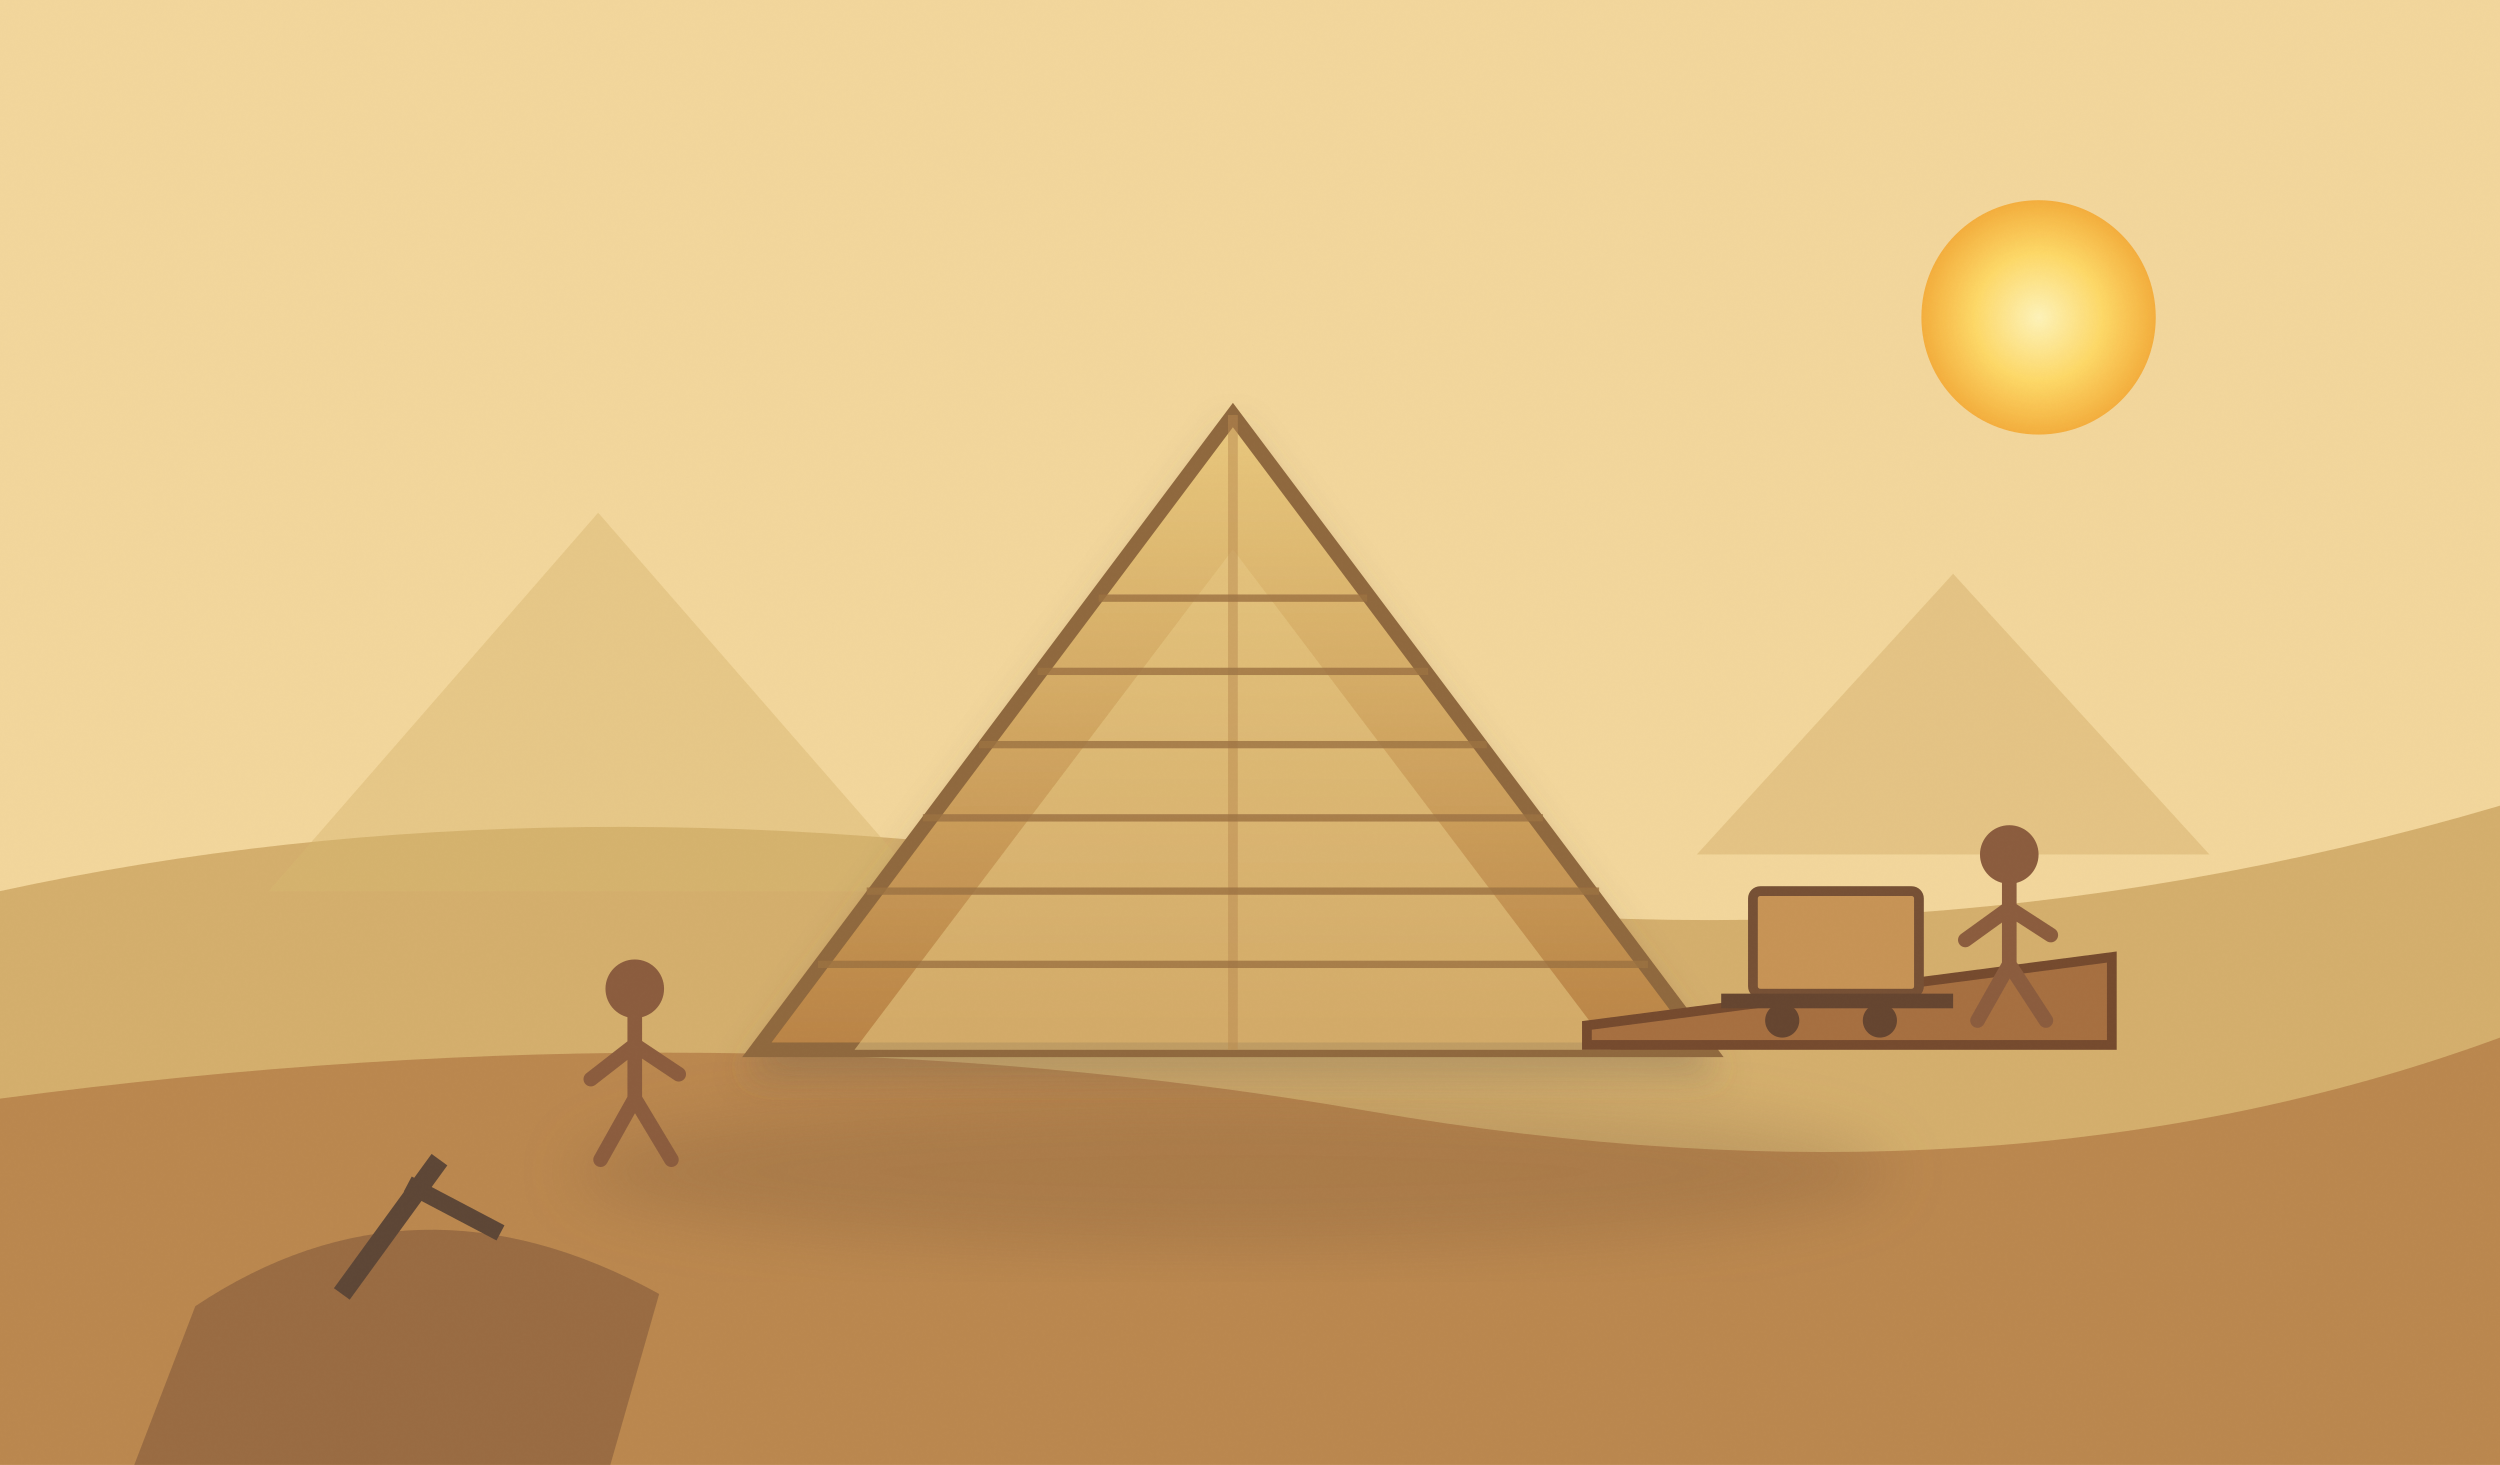
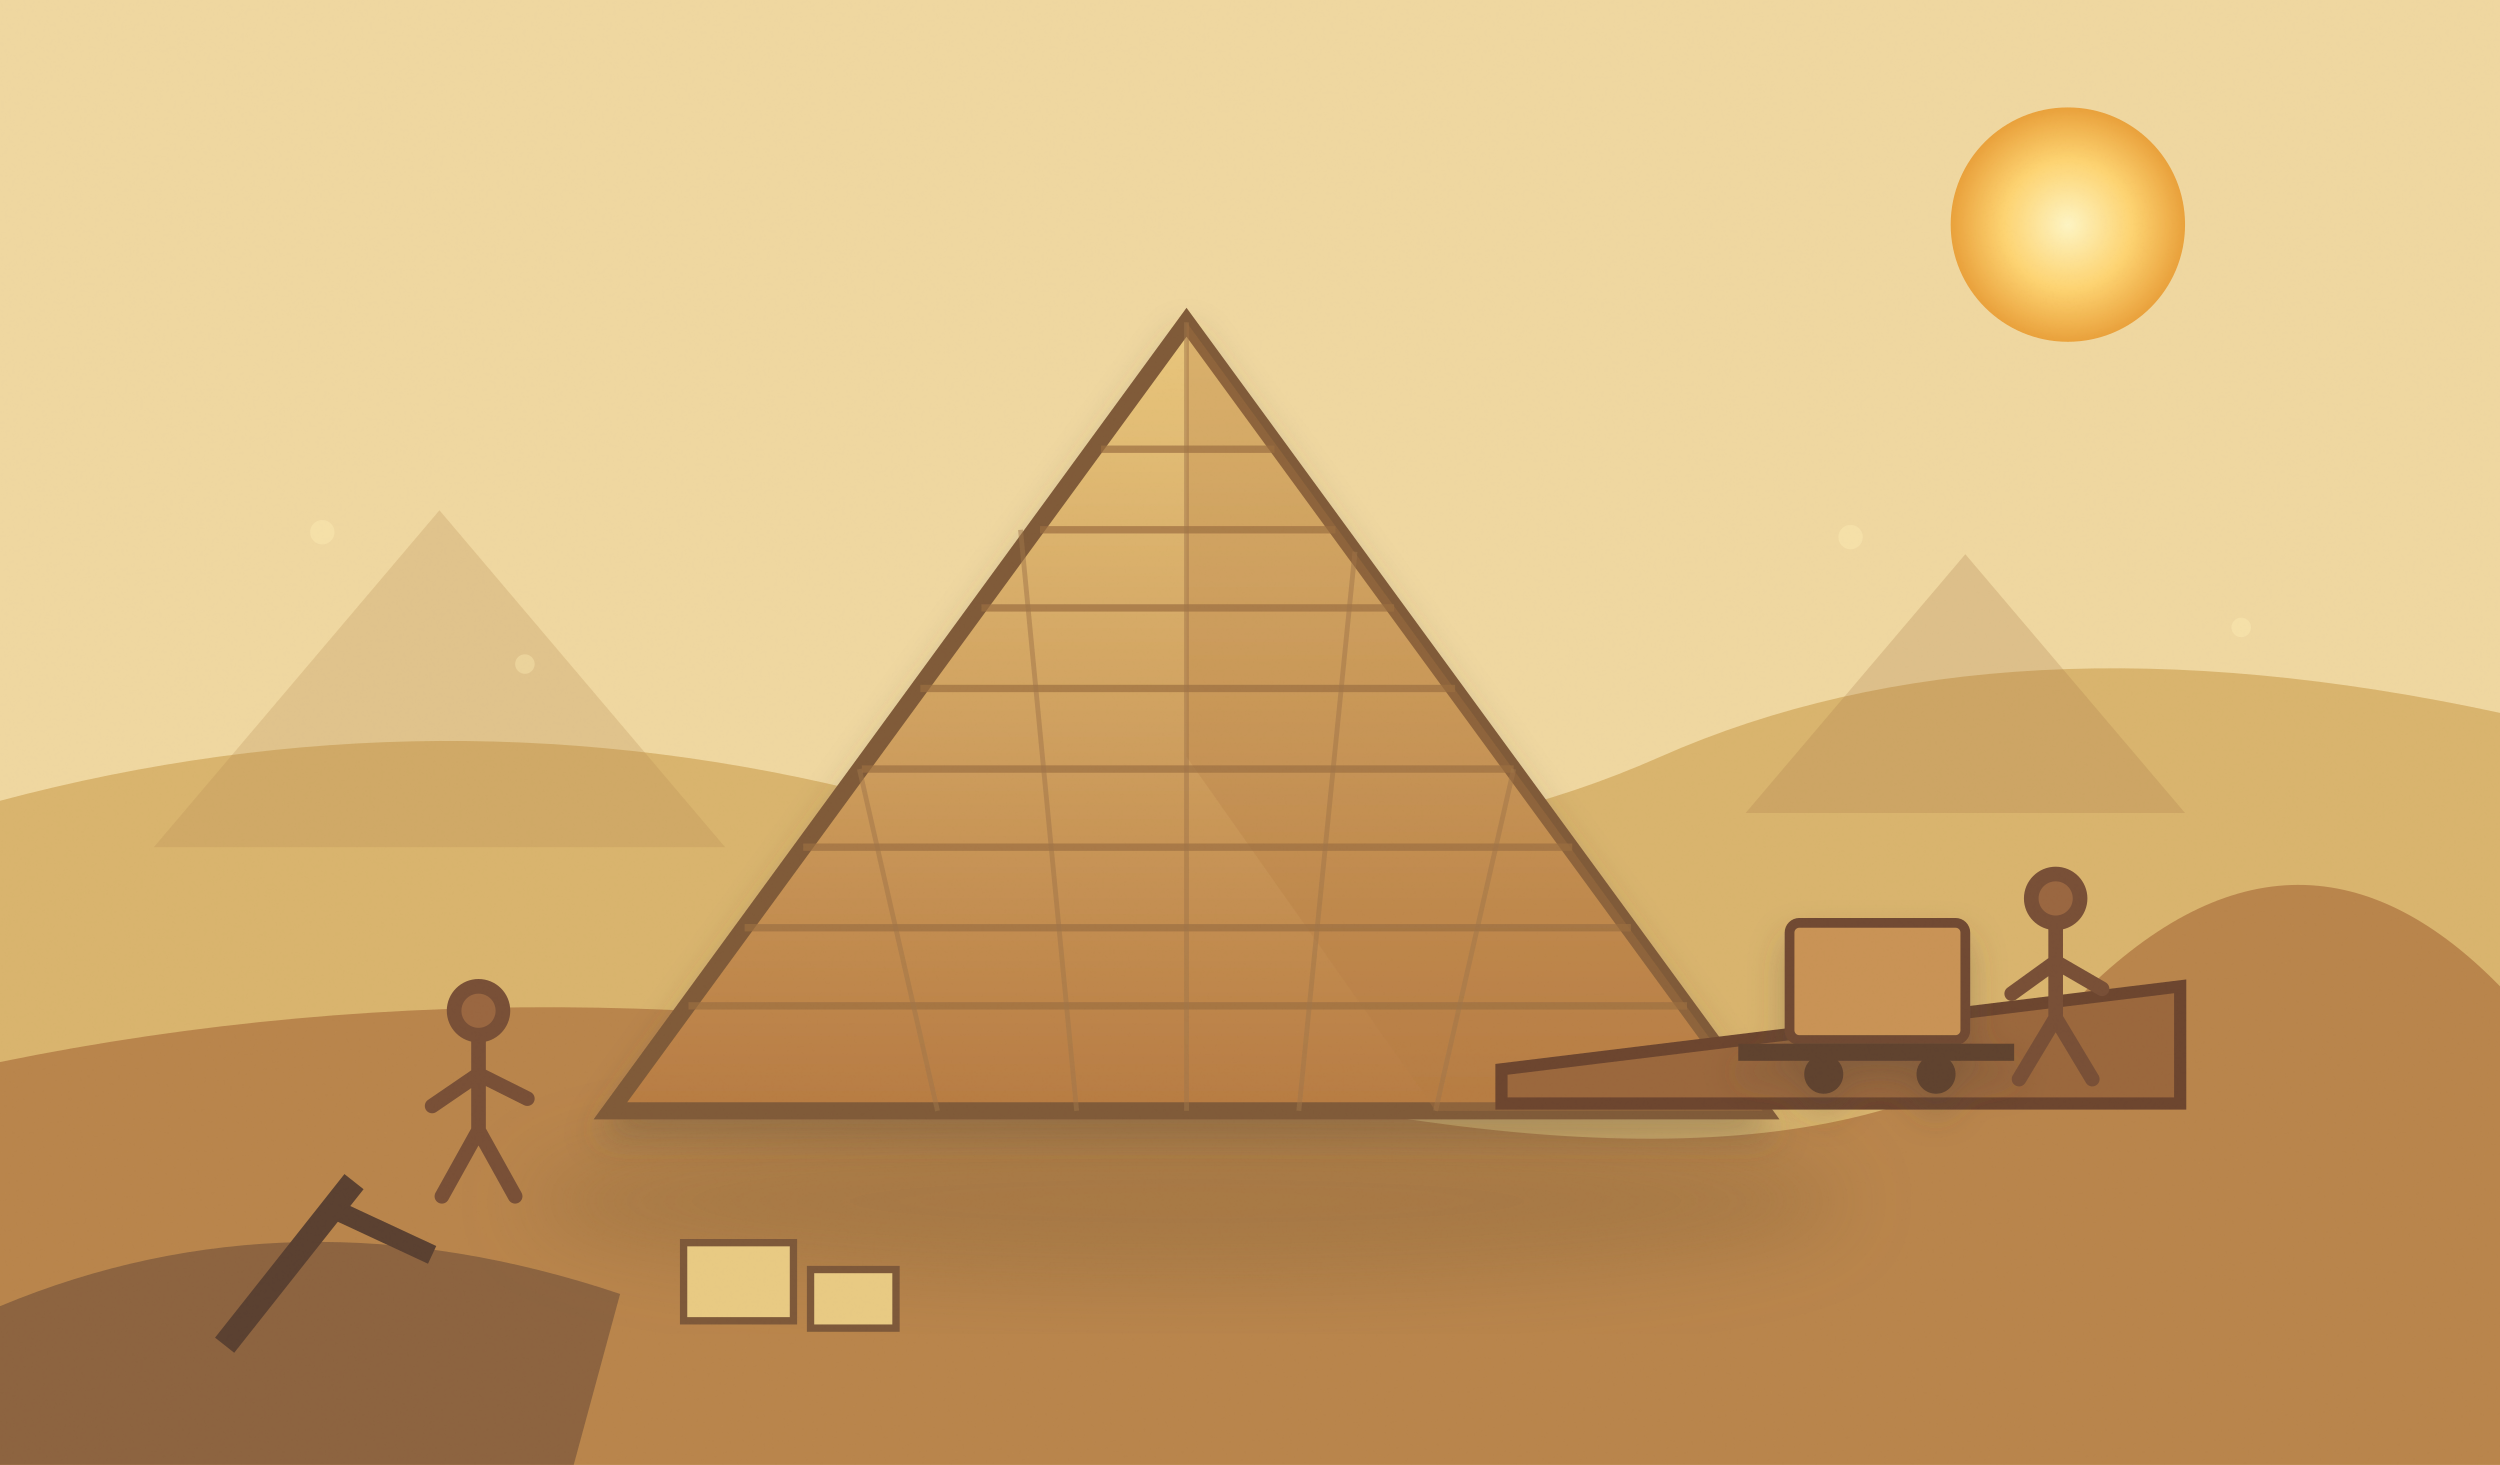
<svg xmlns="http://www.w3.org/2000/svg" width="1024" height="600" viewBox="0 0 1024 600">
  <defs>
-     <filter id="soft" x="-20%" y="-20%" width="140%" height="140%">
-       <feGaussianBlur stdDeviation="12" />
-     </filter>
-     <filter id="shadow" x="-30%" y="-30%" width="160%" height="160%">
-       <feGaussianBlur in="SourceAlpha" stdDeviation="7" result="blur" />
-       <feOffset dy="8" result="off" />
-       <feColorMatrix in="off" type="matrix" values="0 0 0 0 0.12  0 0 0 0 0.09  0 0 0 0 0.07  0 0 0 .28 0" />
+     <filter id="shadow" x="-30%" y="-30%" width="160%" height="170%">
+       <feGaussianBlur in="SourceAlpha" stdDeviation="7" result="b" />
+       <feOffset dy="8" result="o" />
+       <feColorMatrix in="o" type="matrix" values="0 0 0 0 .08 0 0 0 0 .06 0 0 0 0 .04 0 0 0 .30 0" />
      <feBlend in="SourceGraphic" />
    </filter>
-     <filter id="grain" x="0" y="0" width="100%" height="100%">
-       <feTurbulence baseFrequency="0.72" numOctaves="2" seed="7" type="fractalNoise" result="n" />
-       <feColorMatrix in="n" type="saturate" values="0" />
+     <filter id="soft" x="-30%" y="-30%" width="160%" height="160%">
+       <feGaussianBlur stdDeviation="16" />
+     </filter>
+     <filter id="grain">
+       <feTurbulence type="fractalNoise" baseFrequency=".65" numOctaves="2" seed="11" />
+       <feColorMatrix type="saturate" values="0" />
      <feComponentTransfer>
-         <feFuncA type="table" tableValues="0 0.045" />
+         <feFuncA type="table" tableValues="0 .035" />
      </feComponentTransfer>
    </filter>
-     <radialGradient id="sun" cx="50%" cy="50%">
-       <stop offset="0" stop-color="#fff7bd" />
-       <stop offset=".55" stop-color="#ffd85d" />
-       <stop offset="1" stop-color="#f4a62c" />
+     <linearGradient id="sky" x1="0" y1="0" x2="0" y2="1">
+       <stop stop-color="#bce8e5" />
+       <stop offset=".55" stop-color="#f3e2a9" />
+       <stop offset="1" stop-color="#edbe75" />
+     </linearGradient>
+     <linearGradient id="wood" x1="0" x2="1">
+       <stop stop-color="#80502f" />
+       <stop offset=".35" stop-color="#b97943" />
+       <stop offset=".7" stop-color="#9c6138" />
+       <stop offset="1" stop-color="#70432a" />
+     </linearGradient>
+     <linearGradient id="paper" x1="0" y1="0" x2="0" y2="1">
+       <stop stop-color="#fff9e8" />
+       <stop offset="1" stop-color="#ead6a9" />
+     </linearGradient>
+     <radialGradient id="sun">
+       <stop stop-color="#fff8c7" />
+       <stop offset=".55" stop-color="#ffd36a" />
+       <stop offset="1" stop-color="#e99a2d" />
    </radialGradient>
-     <linearGradient id="stone" x1="0" x2="0" y1="0" y2="1">
-       <stop offset="0" stop-color="#e9c87d" />
-       <stop offset="1" stop-color="#b98345" />
+     <linearGradient id="sand" x1="0" y1="0" x2="0" y2="1">
+       <stop stop-color="#e9c77c" />
+       <stop offset="1" stop-color="#b77b42" />
    </linearGradient>
  </defs>
-   <rect width="1024" height="600" fill="#f2d69b" />
-   <circle cx="835" cy="130" r="48" fill="url(#sun)" opacity=".85" />
-   <path d="M0 365 Q230 315 500 360 T1024 330 L1024 600 L0 600Z" fill="#d4ae6c" />
-   <path d="M0 450 Q300 410 560 455 T1024 425 L1024 600 L0 600Z" fill="#ba874e" />
-   <g opacity=".45">
-     <path d="M110 365 L245 210 L380 365Z" fill="#d8b56e" />
-     <path d="M695 350 L800 235 L905 350Z" fill="#d3ad68" />
+   <rect width="1024" height="600" fill="#efd7a0" />
+   <circle cx="847" cy="92" r="48" fill="url(#sun)" opacity=".88" />
+   <path d="M0 328Q180 280 360 326T680 310T1024 292V600H0Z" fill="#d9b46d" />
+   <path d="M0 435Q240 386 500 444T850 410T1024 404V600H0Z" fill="#b9854b" />
+   <g opacity=".26">
+     <path d="M63 347L180 209L297 347Z" fill="#b78b52" />
+     <path d="M715 333L805 227L895 333Z" fill="#aa7c49" />
  </g>
-   <ellipse cx="505" cy="480" rx="270" ry="32" fill="#6b4a31" opacity=".20" filter="url(#soft)" />
+   <ellipse cx="486" cy="492" rx="270" ry="34" fill="#604429" opacity=".20" filter="url(#soft)" />
  <g filter="url(#shadow)">
-     <path d="M310 430 L505 170 L700 430Z" fill="url(#stone)" stroke="#8f673c" stroke-width="6" />
-     <path d="M350 430 L505 225 L660 430Z" fill="#e7c983" opacity=".55" />
-     <path d="M505 170 L505 430" stroke="#b98a4f" stroke-width="4" opacity=".5" />
-     <g stroke="#9b7041" stroke-width="3" opacity=".8">
-       <path d="M335 395 H675 M355 365 H655 M378 335 H632 M401 305 H609 M425 275 H585 M450 245 H560" />
+     <path d="M250 455L486 132L722 455Z" fill="url(#sand)" stroke="#805a37" stroke-width="7" />
+     <path d="M486 132L722 455H588L486 310Z" fill="#b57b42" opacity=".28" />
+     <g stroke="#9b6d40" stroke-width="3" opacity=".7">
+       <path d="M282 412H691M305 380H668M329 347H644M353 315H620M377 282H596M402 249H571M426 217H547M451 184H522" />
+     </g>
+     <g stroke="#9f7448" stroke-width="2" opacity=".5">
+       <path d="M352 315L384 455M418 217L441 455M486 132V455M555 226L532 455M620 315L588 455" />
    </g>
  </g>
-   <path d="M650 428 L865 428 L865 392 L650 420Z" fill="#a66f40" stroke="#754a2d" stroke-width="4" />
-   <rect x="718" y="365" width="68" height="42" rx="3" fill="#c79355" stroke="#765034" stroke-width="4" />
-   <path d="M705 410 H800" stroke="#65452f" stroke-width="6" />
-   <g fill="#65452f">
-     <circle cx="730" cy="418" r="7" />
-     <circle cx="770" cy="418" r="7" />
+   <path d="M615 452L893 452L893 404L615 438Z" fill="#9b673c" stroke="#6c452e" stroke-width="5" />
+   <g filter="url(#shadow)">
+     <rect x="733" y="378" width="72" height="48" rx="4" fill="#c99355" stroke="#704a31" stroke-width="4" />
+     <path d="M712 431H825" stroke="#5f432f" stroke-width="7" />
+     <circle cx="747" cy="440" r="8" fill="#5f432f" />
+     <circle cx="793" cy="440" r="8" fill="#5f432f" />
  </g>
-   <g fill="#8b5c3d" stroke="#8b5c3d" stroke-width="6" stroke-linecap="round">
-     <circle cx="260" cy="405" r="9" />
-     <path d="M260 415 V450 M260 428 L242 442 M260 428 L278 440 M260 450 L246 475 M260 450 L275 475" />
-     <circle cx="823" cy="350" r="9" />
-     <path d="M823 360 V395 M823 372 L805 385 M823 372 L840 383 M823 395 L810 418 M823 395 L838 418" />
+   <g stroke="#784f36" fill="#9a6640" stroke-width="6" stroke-linecap="round">
+     <circle cx="196" cy="414" r="10" />
+     <path d="M196 425V463M196 440L177 453M196 440L216 450M196 463L181 490M196 463L211 490" />
+     <circle cx="842" cy="368" r="10" />
+     <path d="M842 379V417M842 394L824 407M842 394L861 405M842 417L827 442M842 417L857 442" />
  </g>
-   <path d="M80 535 Q170 475 270 530 L250 600 H55Z" fill="#8e623e" opacity=".75" />
-   <path d="M140 530 L180 475" stroke="#5d4635" stroke-width="8" />
-   <path d="M167 485 L205 505" stroke="#5d4635" stroke-width="7" />
-   <rect width="1024" height="600" filter="url(#grain)" opacity=".35" />
+   <path d="M0 535Q120 485 254 530L235 600H0Z" fill="#805a3c" opacity=".78" />
+   <path d="M92 551L145 484" stroke="#5a4030" stroke-width="10" />
+   <path d="M134 494L177 514" stroke="#5a4030" stroke-width="8" />
+   <g fill="#e8ca83" stroke="#7d5839" stroke-width="3">
+     <rect x="280" y="509" width="45" height="32" />
+     <rect x="332" y="520" width="35" height="24" />
+   </g>
+   <g fill="#fff0b8" opacity=".35">
+     <circle cx="132" cy="218" r="5" />
+     <circle cx="215" cy="272" r="4" />
+     <circle cx="758" cy="220" r="5" />
+     <circle cx="918" cy="257" r="4" />
+   </g>
+   <rect width="1024" height="600" filter="url(#grain)" opacity=".28" pointer-events="none" />
</svg>
